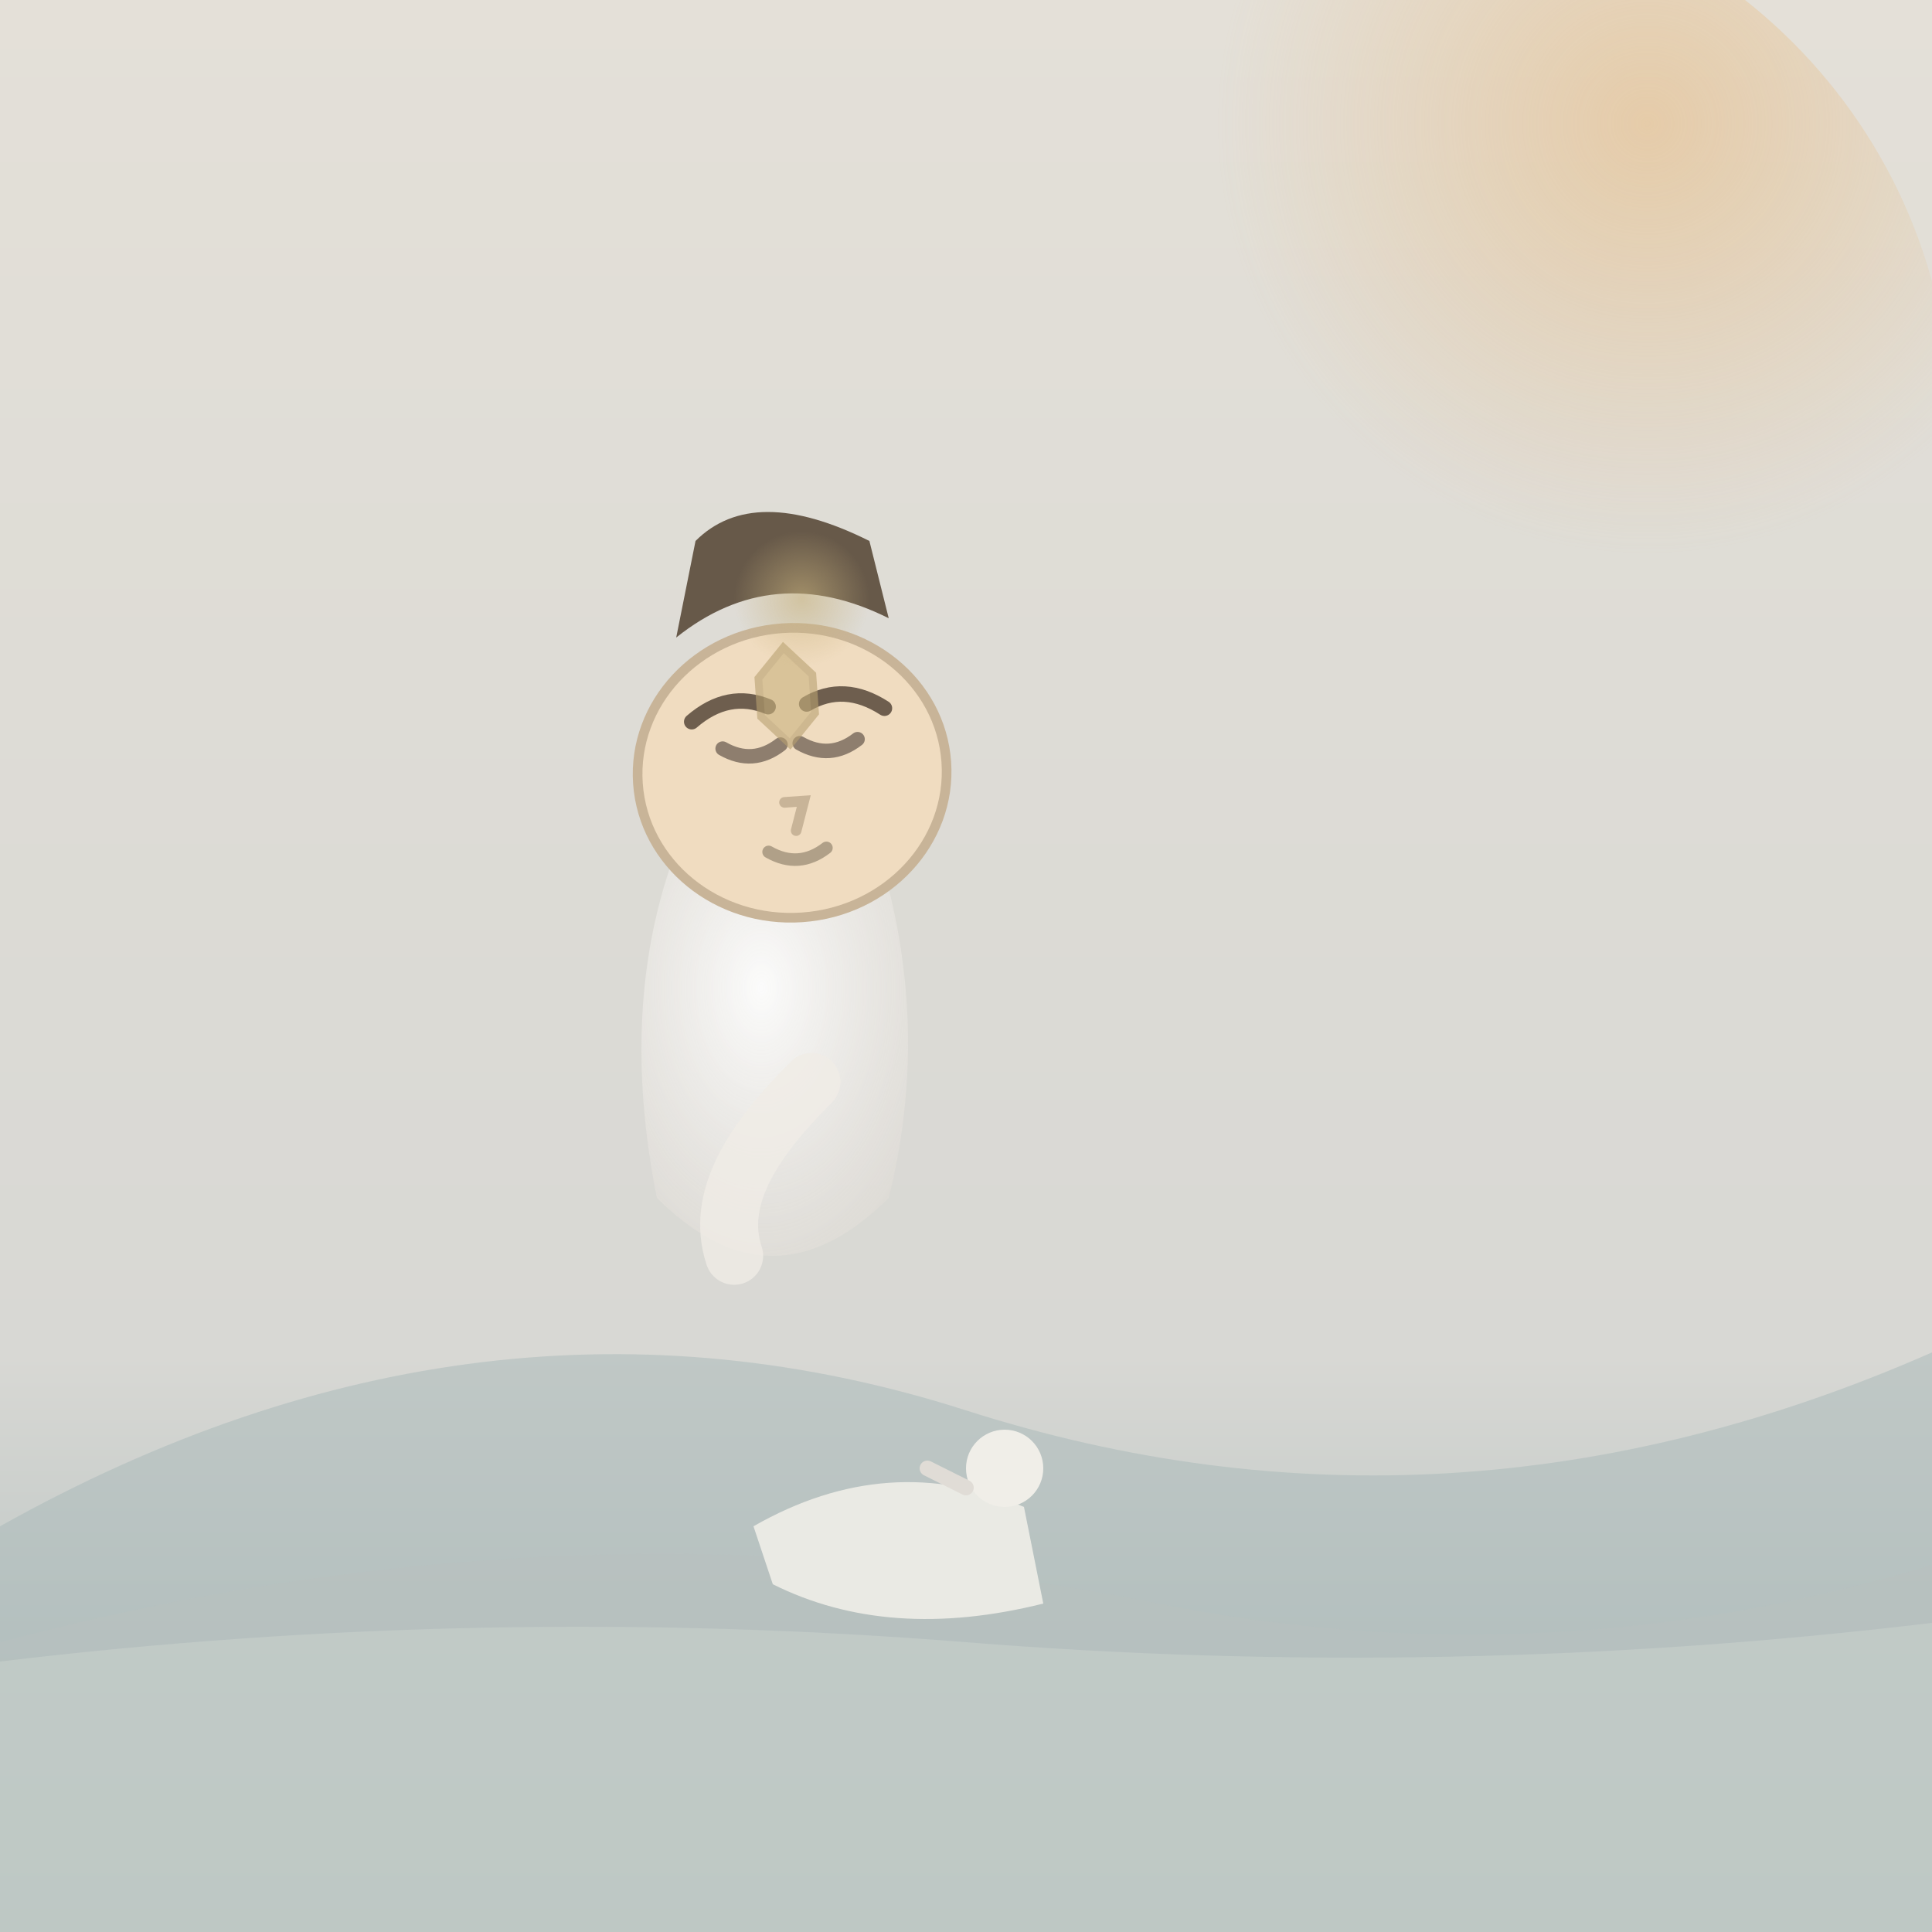
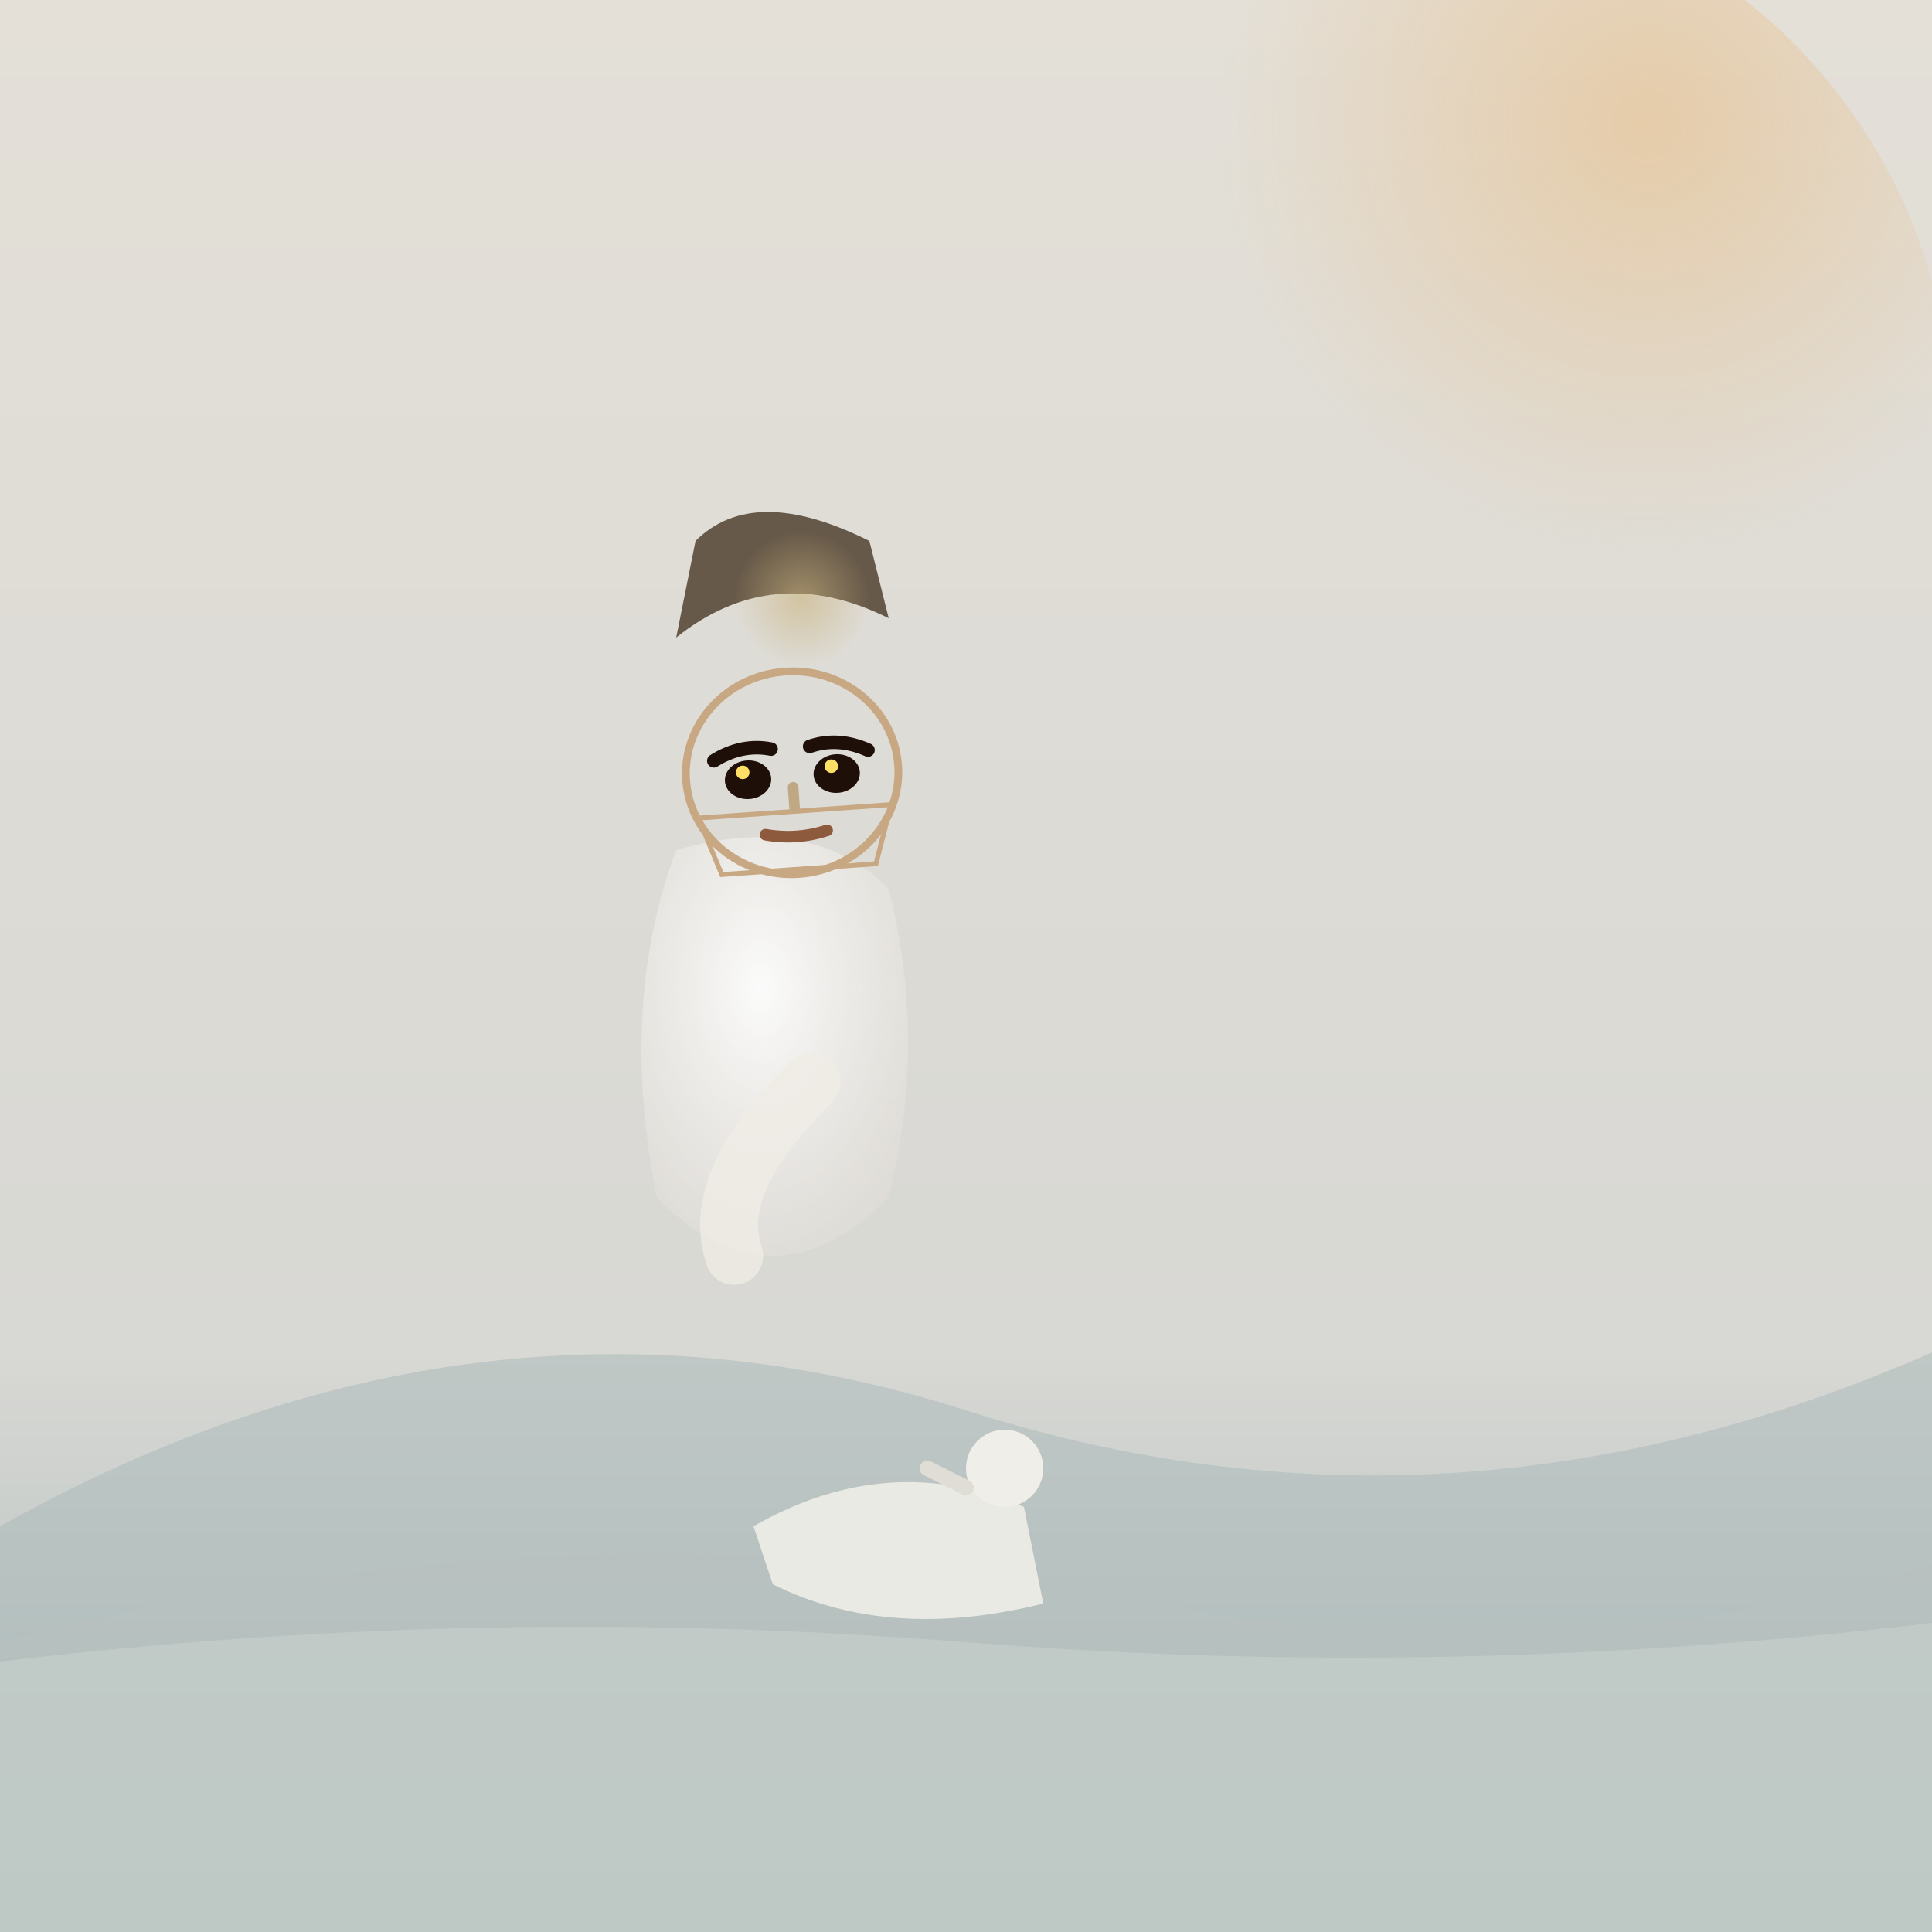
<svg xmlns="http://www.w3.org/2000/svg" viewBox="0 0 200 200" role="img" aria-label="杨戬·六阶·清源妙道·灌江本真">
  <defs>
    <linearGradient id="bg" x1="0" y1="0" x2="0" y2="1">
      <stop offset="0%" stop-color="#E4E0D8" />
      <stop offset="70%" stop-color="#D8D8D4" />
      <stop offset="100%" stop-color="#A8B8B8" />
    </linearGradient>
    <radialGradient id="sun" cx="72%" cy="22%" r="40%">
      <stop offset="0%" stop-color="#E8B87A" stop-opacity="0.5" />
      <stop offset="100%" stop-color="#E8B87A" stop-opacity="0" />
    </radialGradient>
    <radialGradient id="eye" cx="50%" cy="50%" r="50%">
      <stop offset="0%" stop-color="#C9B37E" stop-opacity="0.6" />
      <stop offset="100%" stop-color="#C9B37E" stop-opacity="0" />
    </radialGradient>
    <radialGradient id="robe" cx="45%" cy="36%" r="72%">
      <stop offset="0%" stop-color="#FFFFFF" stop-opacity="0.9" />
      <stop offset="100%" stop-color="#E0DCD6" stop-opacity="0.6" />
    </radialGradient>
    <g id="yangjian-face">
-       <ellipse cx="0" cy="0" rx="16" ry="15" fill="#F0DCC0" stroke="#C8B498" stroke-width="1" />
-       <path d="M -10 -6 Q -6 -9 -2 -7 M 10 -6 Q 6 -9 2 -7" fill="none" stroke="#6E5E4E" stroke-width="1.6" stroke-linecap="round" />
-       <path d="M -7 -3 Q -4 -1 -1 -3 M 7 -3 Q 4 -1 1 -3" fill="none" stroke="#8E7E6E" stroke-width="1.5" stroke-linecap="round" />
-       <path d="M -1 3 L 1 3 L 0 6" fill="none" stroke="#C8B498" stroke-width="1.1" stroke-linecap="round" />
-       <path d="M -3 8 Q 0 10 3 8" fill="none" stroke="#B0A088" stroke-width="1.3" stroke-linecap="round" />
-       <path d="M 0 -13 L 2.8 -10 L 2.8 -6 L 0 -3 L -2.8 -6 L -2.8 -10 Z" fill="#C9B37E" stroke="#B8A070" stroke-width="0.8" opacity="0.6" />
+       <ellipse cx="0" cy="0" rx="11" ry="10.5" fill="url(#skin)" stroke="#C8A882" stroke-width="0.8" />
+       <path d="M -10 4 L 10 4 L 8 10 L -8 10 Z" fill="url(#skin)" stroke="#C8A882" stroke-width="0.5" />
+       <path d="M -8 -1.8 Q -5 -3.4 -2 -2.6 M 8 -1.8 Q 5 -3.4 2 -2.6" stroke="#1E1008" stroke-width="1.4" stroke-linecap="round" fill="none" />
+       <ellipse cx="-4.6" cy="0.4" rx="2.4" ry="2" fill="#1E1008" />
+       <ellipse cx="4.6" cy="0.4" rx="2.4" ry="2" fill="#1E1008" />
+       <circle cx="-5.1" cy="-0.4" r="0.7" fill="#FFE066" />
+       <circle cx="4.1" cy="-0.4" r="0.7" fill="#FFE066" />
+       <path d="M 0 1.5 L 0 3.6" stroke="#C0A884" stroke-width="1.1" stroke-linecap="round" />
+       <path d="M -3.2 6.2 Q 0 7 3.2 6.2" fill="none" stroke="#8E5A3E" stroke-width="1.2" stroke-linecap="round" />
    </g>
  </defs>
  <rect width="200" height="200" fill="url(#bg)" />
  <circle cx="146" cy="44" r="56" fill="url(#sun)">
    <animate attributeName="opacity" values="0.9;0.5;0.9" dur="3.6s" repeatCount="indefinite" />
  </circle>
  <path d="M 0 158 Q 50 130 100 146 Q 150 162 200 140 L 200 200 L 0 200 Z" fill="#A8B8B8" opacity="0.5" />
  <path d="M 0 170 Q 60 154 120 166 Q 160 174 200 162 L 200 200 L 0 200 Z" fill="#B8C0BE" opacity="0.4" />
  <path d="M 0 172 Q 50 166 100 170 Q 150 174 200 168 L 200 200 L 0 200 Z" fill="#C8D0CC" opacity="0.6">
    <animate attributeName="opacity" values="0.6;0.4;0.6" dur="3.4s" repeatCount="indefinite" />
  </path>
  <path d="M 78 158 Q 92 150 106 156 L 108 166 Q 92 170 80 164 Z" fill="#F0EEE8" opacity="0.9" />
  <circle cx="104" cy="152" r="4" fill="#F0EEE8" />
  <path d="M 100 154 L 96 152" stroke="#E0DCD6" stroke-width="1.6" stroke-linecap="round" />
  <path d="M 70 88 Q 64 104 68 124 Q 80 136 92 124 Q 96 108 92 92 Q 84 84 70 88 Z" fill="url(#robe)" />
  <path d="M 84 112 C 78 118 74 124 76 130" fill="none" stroke="#F0ECE6" stroke-width="6" stroke-linecap="round" opacity="0.8" />
  <use href="#yangjian-face" transform="translate(82,80) scale(1) rotate(-4)" />
  <path d="M 70 66 Q 80 58 92 64 L 90 56 Q 78 50 72 56 Z" fill="#5A4A3A" opacity="0.9" />
  <circle cx="83" cy="62" r="7" fill="url(#eye)">
    <animate attributeName="r" values="7;9;7" dur="3.2s" repeatCount="indefinite" />
    <animate attributeName="opacity" values="0.6;0.3;0.6" dur="3.2s" repeatCount="indefinite" />
  </circle>
  <g fill="#C0B0A0">
    <circle cx="56" cy="114">
      <animate attributeName="cy" values="114;106;114" dur="3.6s" repeatCount="indefinite" />
      <animate attributeName="opacity" values="0.5;0.15;0.5" dur="3.6s" repeatCount="indefinite" />
    </circle>
    <circle cx="146" cy="120">
      <animate attributeName="cy" values="120;112;120" dur="4s" repeatCount="indefinite" />
      <animate attributeName="opacity" values="0.45;0.12;0.45" dur="4s" repeatCount="indefinite" />
    </circle>
  </g>
</svg>
